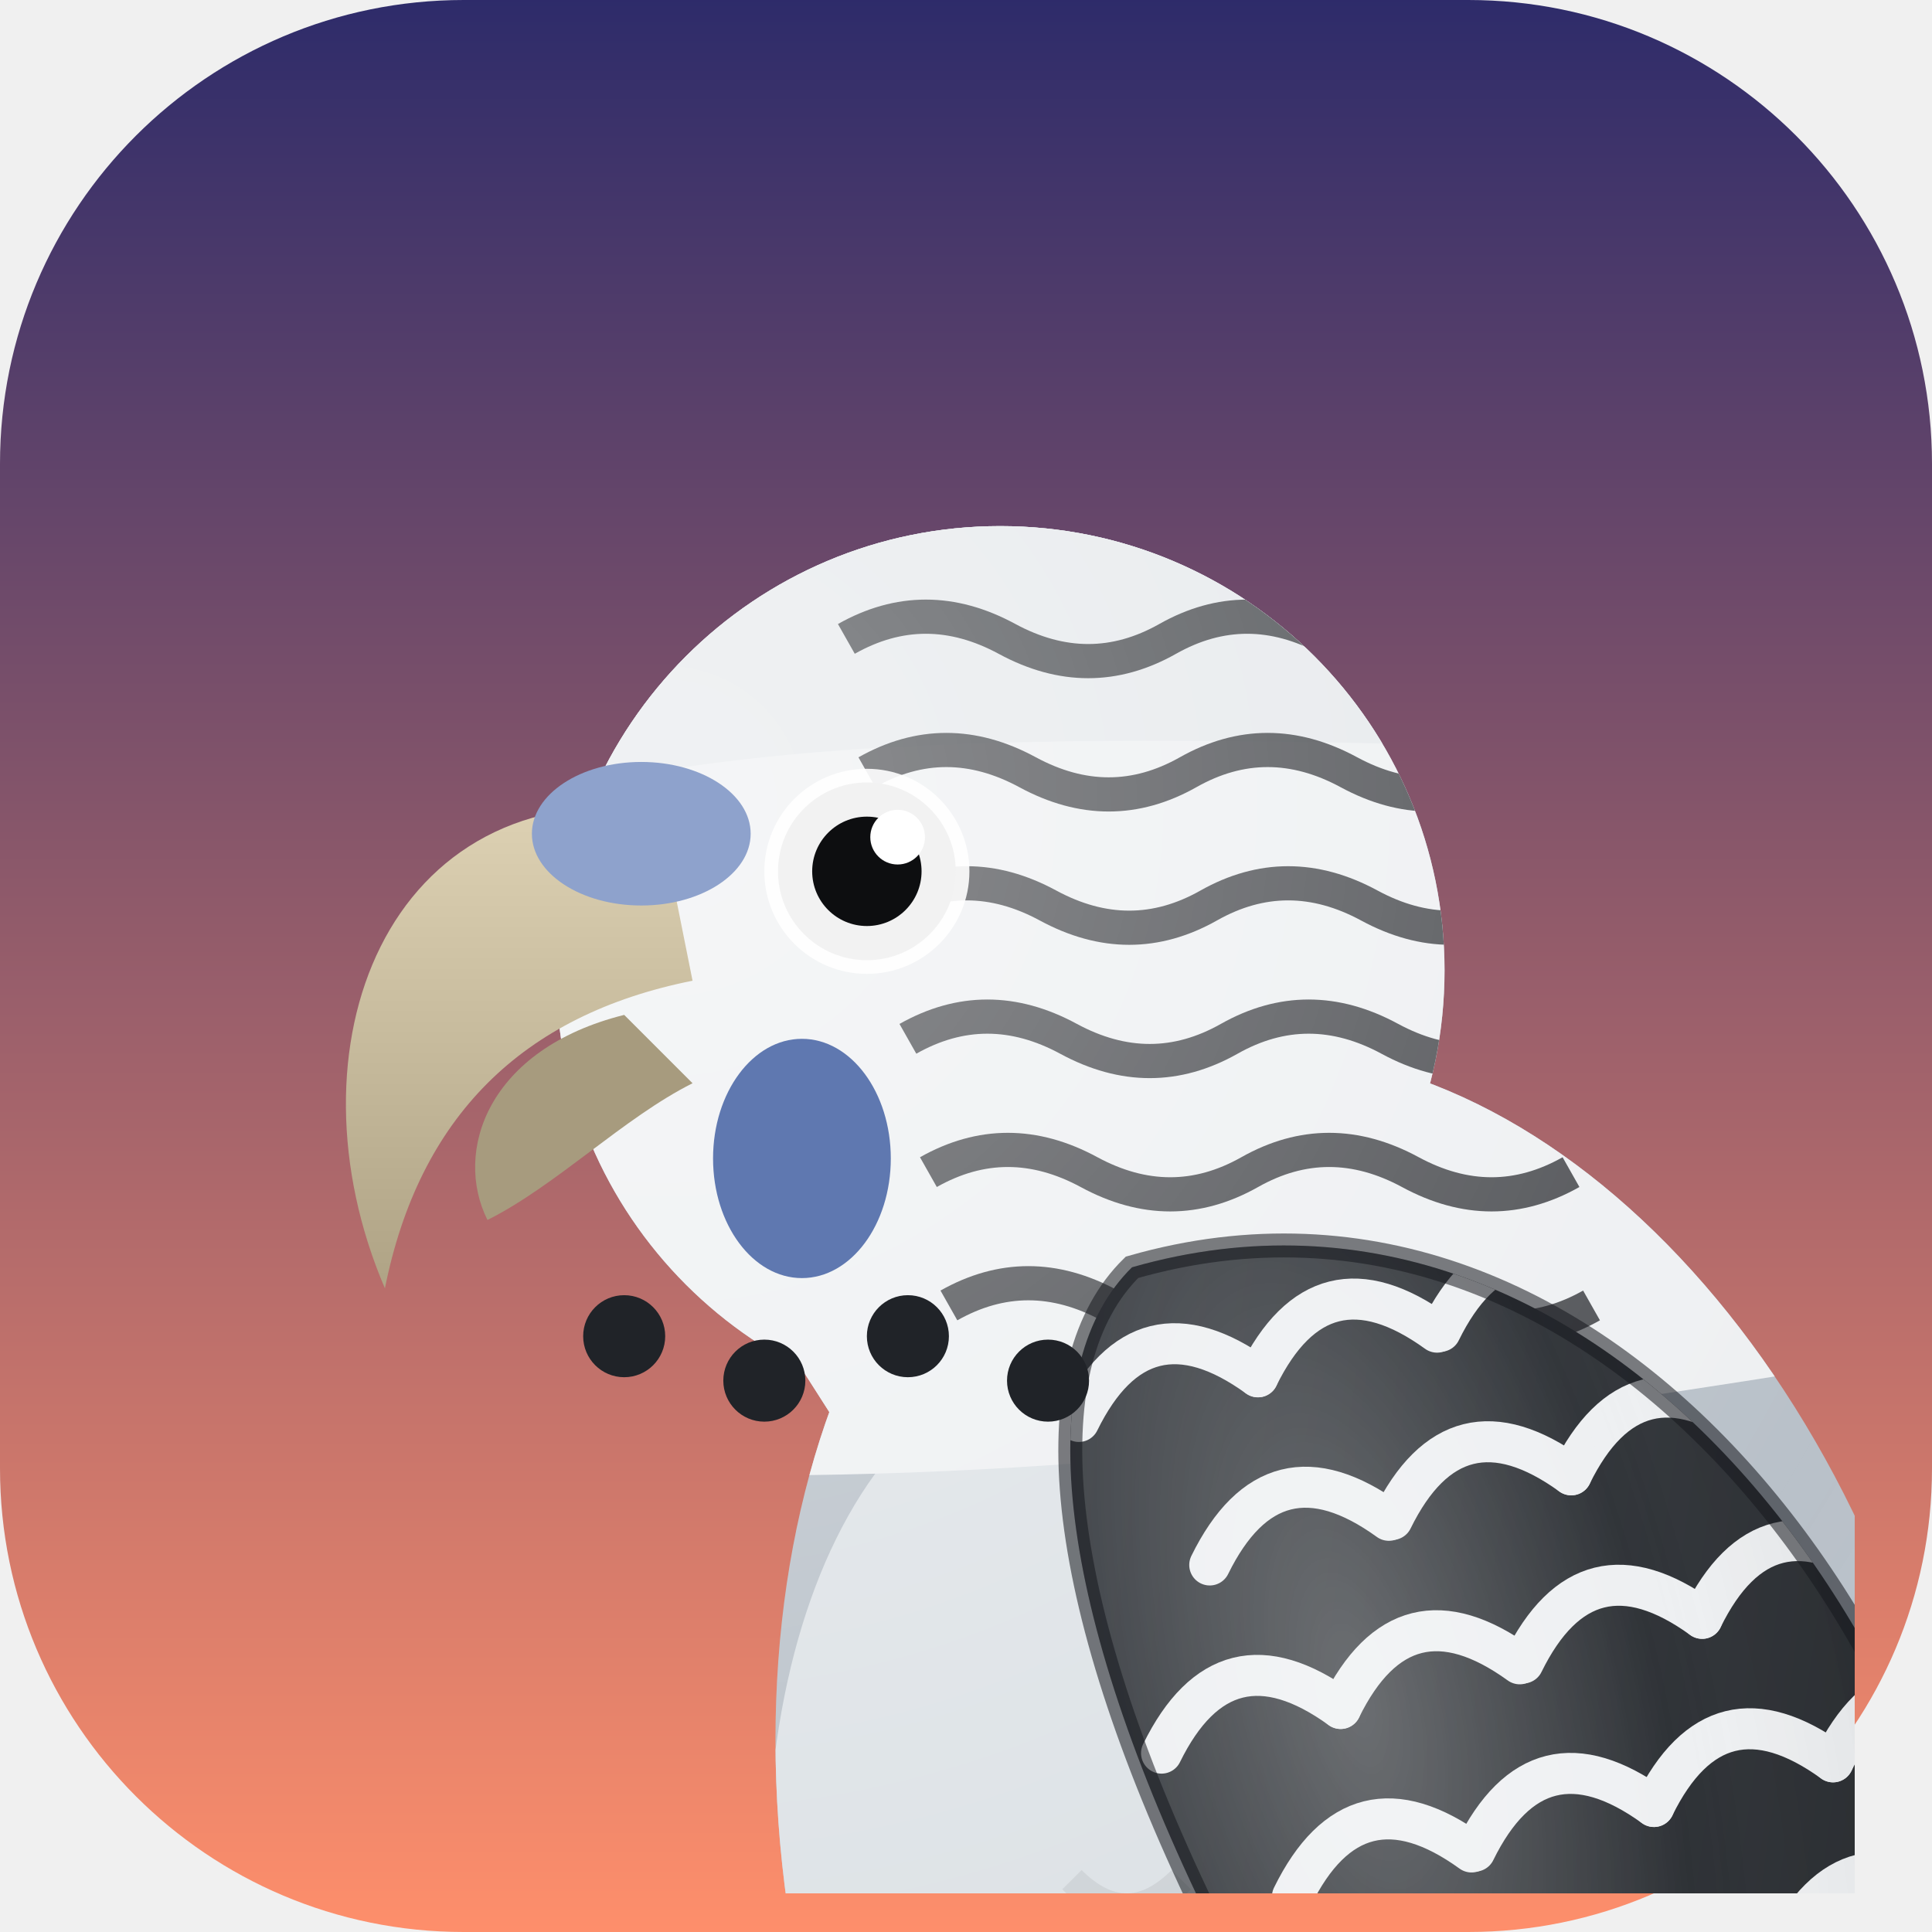
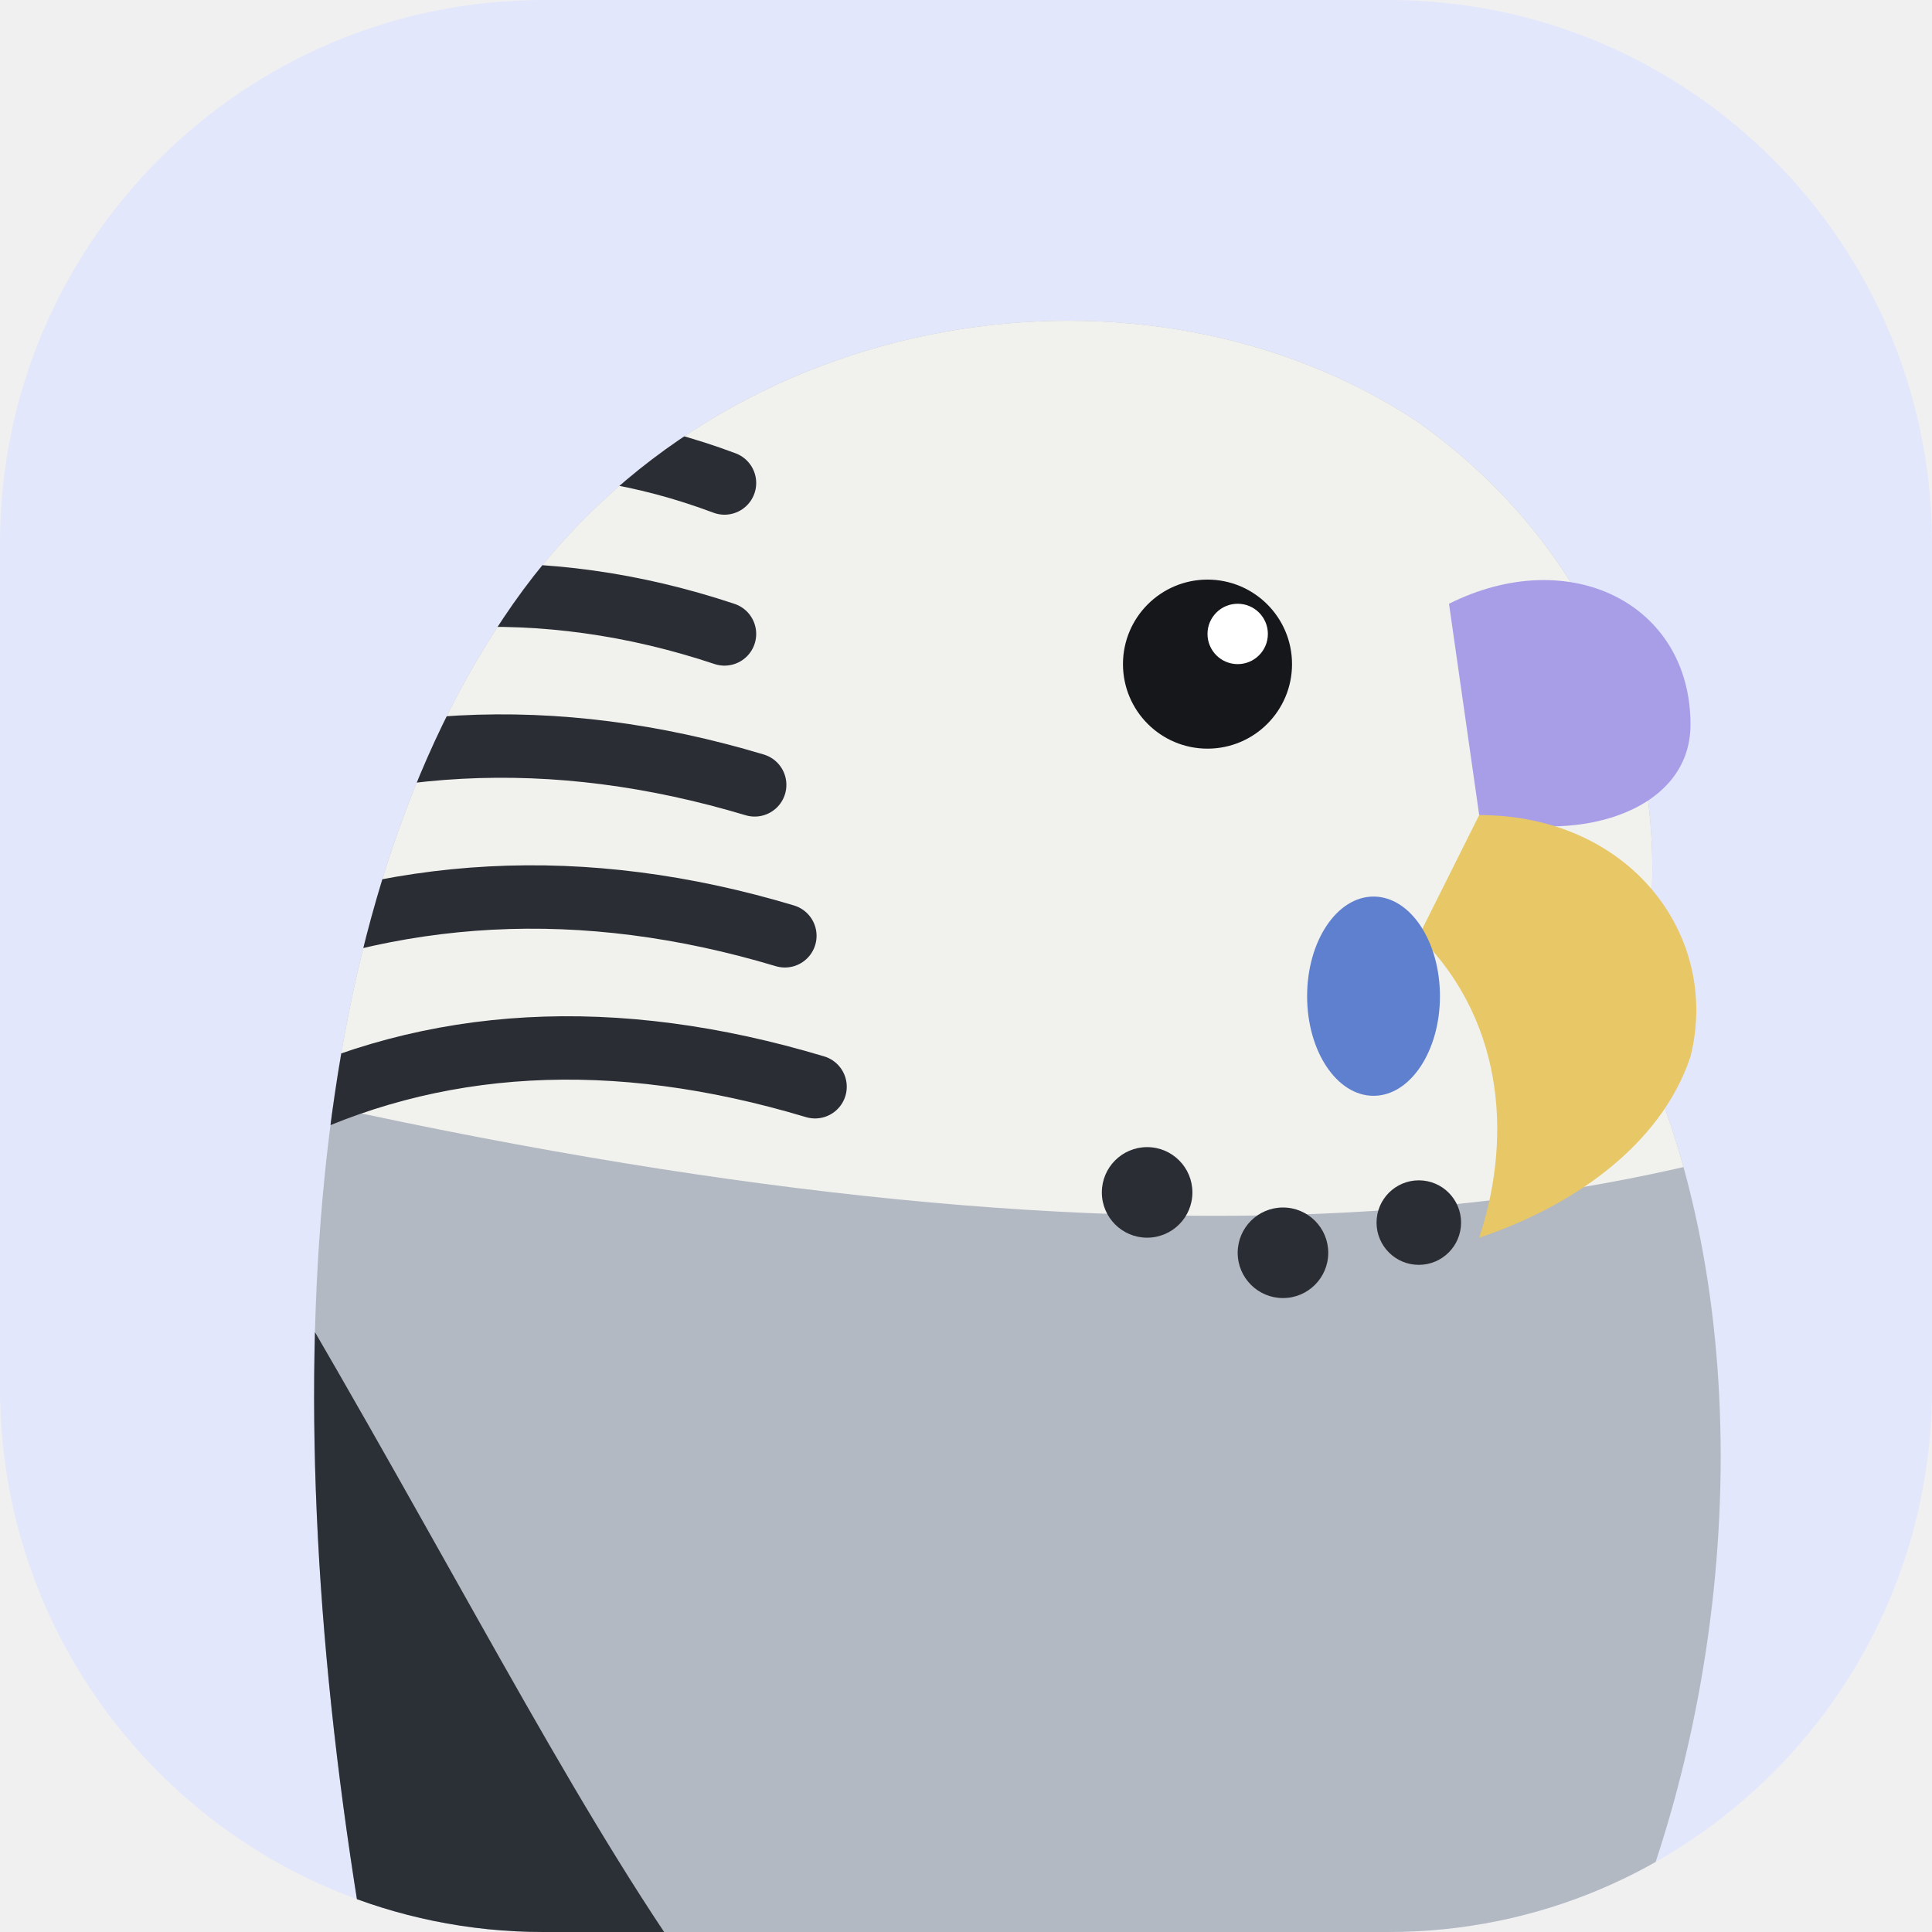
- <svg xmlns="http://www.w3.org/2000/svg" viewBox="0 0 100 100">
+ <svg xmlns="http://www.w3.org/2000/svg" viewBox="0 0 64 64" role="img" aria-label="PixelTime">
  <defs>
-     <linearGradient id="bgz" x1="0" y1="0" x2="0" y2="1">
-       <stop offset="0" stop-color="#2d2b6a" />
-       <stop offset="1" stop-color="#ff8f6b" />
-     </linearGradient>
+     <clipPath id="lg-c">
+       <rect width="64" height="64" rx="18" />
+     </clipPath>
+     <clipPath id="lg-h">
+       <path d="M12 64 C9 46 10 30 17 20 C24 10 38 8 47 14 C54 19 56 27 54 34 C58 42 58 54 54 64Z" />
+     </clipPath>
  </defs>
-   <rect width="100" height="100" rx="24" fill="url(#bgz)" />
-   <svg viewBox="13 5 52 52" x="4" y="6" width="92" height="92" role="img" aria-label="Pixel">
-     <defs>
-       <radialGradient id="k1_lit" cx="0.3" cy="0.25" r="0.85">
-         <stop offset="0" stop-color="#fff" stop-opacity=".38" />
-         <stop offset=".45" stop-color="#fff" stop-opacity="0" />
-         <stop offset=".8" stop-color="#000" stop-opacity=".1" />
-         <stop offset="1" stop-color="#000" stop-opacity=".28" />
-       </radialGradient>
-       <linearGradient id="k1_wing" x1="0" y1="0" x2="1" y2="1">
-         <stop offset="0" stop-color="#404449" />
-         <stop offset="1" stop-color="#1e2125" />
-       </linearGradient>
-       <linearGradient id="k1_beak" x1="0" y1="0" x2="0" y2="1">
-         <stop offset="0" stop-color="#ddd1b3" />
-         <stop offset="1" stop-color="#afa385" />
-       </linearGradient>
-       <linearGradient id="k1_wood" x1="0" y1="0" x2="0" y2="1">
-         <stop offset="0" stop-color="#9a7350" />
-         <stop offset=".5" stop-color="#6e4c32" />
-         <stop offset="1" stop-color="#4a3222" />
-       </linearGradient>
-       <linearGradient id="k1_tail" x1="0" y1="0" x2="1" y2="1">
-         <stop offset="0" stop-color="#3b4148" />
-         <stop offset="1" stop-color="#20242a" />
-       </linearGradient>
-       <clipPath id="k1_clip">
-         <ellipse cx="51" cy="57" rx="17" ry="25" transform="rotate(-14 51 57)" />
-         <circle cx="40" cy="30" r="13" />
-         <path d="M30.9 36.5 L49.75 25.45 L56.1 44.5 L40.8 52Z" />
-       </clipPath>
-     </defs>
-     <path d="M59.3 75.2 Q69.3 93.9 81.5 102.6 Q77.5 88.2 63.4 72.3Z" fill="#252a31" stroke="#1b1f24" stroke-width=".5" />
-     <path d="M59.1 74.9 Q68.2 97.3 80.1 109.1 Q77 92.6 63.5 72.6Z" fill="url(#k1_tail)" stroke="#1b1f24" stroke-width=".5" />
-     <path d="M59 74.6 Q64.2 95.3 73.9 106.6 Q73.5 91.7 63.6 72.9Z" fill="#252a31" stroke="#1b1f24" stroke-width=".5" />
-     <g clip-path="url(#k1_clip)">
-       <rect x="0" y="0" width="100" height="100" fill="#b9c1c9" />
-       <ellipse cx="46.1" cy="62.1" rx="12.2" ry="21.3" fill="#dde2e6" transform="rotate(-14 46.1 62.1)" />
-       <path d="M0 0 H100 V35.9 C60.8 41.7 45.2 46.3 21.8 44.3 L0 44.3Z" fill="#eef0f2" />
-       <path d="M0 0 H100 V25.5 C47.8 22.9 34.8 22.2 24.4 25.5 L0 25.5Z" fill="#e6e9ec" />
-       <path d="M35.5 20.3 q2.3 -1.3 4.7 0 t4.7 0 t4.7 0 t4.7 0" fill="none" stroke="#25282d" stroke-width="1" opacity=".8" />
-       <path d="M36.1 24.2 q2.3 -1.3 4.7 0 t4.7 0 t4.7 0 t4.7 0" fill="none" stroke="#25282d" stroke-width="1" opacity=".8" />
-       <path d="M36.7 28.1 q2.3 -1.3 4.7 0 t4.7 0 t4.7 0 t4.7 0" fill="none" stroke="#25282d" stroke-width="1" opacity=".8" />
-       <path d="M37.3 32 q2.3 -1.3 4.7 0 t4.7 0 t4.7 0 t4.7 0" fill="none" stroke="#25282d" stroke-width="1" opacity=".8" />
-       <path d="M37.9 35.9 q2.3 -1.3 4.7 0 t4.7 0 t4.7 0 t4.7 0" fill="none" stroke="#25282d" stroke-width="1" opacity=".8" />
-       <path d="M38.5 39.8 q2.3 -1.3 4.7 0 t4.7 0 t4.7 0 t4.7 0" fill="none" stroke="#25282d" stroke-width="1" opacity=".8" />
-       <path d="M42.1 56.6 q1.6 1.6 3.2 0" stroke="#000" stroke-opacity=".07" stroke-width=".8" fill="none" />
-       <path d="M47.1 55.4 q1.6 1.6 3.2 0" stroke="#000" stroke-opacity=".07" stroke-width=".8" fill="none" />
-       <path d="M52 54.2 q1.6 1.6 3.2 0" stroke="#000" stroke-opacity=".07" stroke-width=".8" fill="none" />
-       <path d="M44 63.9 q1.6 1.6 3.2 0" stroke="#000" stroke-opacity=".07" stroke-width=".8" fill="none" />
-       <path d="M48.9 62.7 q1.6 1.6 3.2 0" stroke="#000" stroke-opacity=".07" stroke-width=".8" fill="none" />
-       <path d="M53.9 61.4 q1.6 1.6 3.2 0" stroke="#000" stroke-opacity=".07" stroke-width=".8" fill="none" />
-       <path d="M45.8 71.2 q1.6 1.6 3.2 0" stroke="#000" stroke-opacity=".07" stroke-width=".8" fill="none" />
-       <rect x="0" y="0" width="100" height="100" fill="url(#k1_lit)" />
+   <g clip-path="url(#lg-c)">
+     <rect width="64" height="64" fill="#e3e7fb" />
+     <path d="M12 64 C9 46 10 30 17 20 C24 10 38 8 47 14 C54 19 56 27 54 34 C58 42 58 54 54 64Z" fill="#b3b9c2" />
+     <g clip-path="url(#lg-h)">
+       <path d="M0 0 H64 V36 C50 42 30 42 0 34Z" fill="#f1f1ee" />
+       <path d="M8 17 Q16 13 24 16 M6 22 Q15 18 24 21 M6 27 Q15 23 25 26 M7 32 Q16 28 26 31 M9 37 Q17 33 27 36" stroke="#2a2d33" stroke-width="2.1" fill="none" stroke-linecap="round" />
+       <path d="M8 40 C14 50 18 58 22 64 L8 64Z" fill="#2b2f36" />
    </g>
-     <g transform="rotate(-14 51 57)">
-       <clipPath id="k1_wc">
-         <path d="M48.5 37.5 C62.9 37 70 54.5 67.2 68.3 C65.5 79.5 62.9 88.3 61.5 92.5 C54.4 82 48.5 69.5 45.9 55.8 C43.9 45.8 45.1 39.5 48.5 37.5Z" />
-       </clipPath>
-       <path d="M48.5 37.5 C62.9 37 70 54.5 67.2 68.3 C65.5 79.5 62.9 88.3 61.5 92.5 C54.4 82 48.5 69.5 45.9 55.8 C43.9 45.8 45.1 39.5 48.5 37.5Z" fill="url(#k1_wing)" />
-       <g clip-path="url(#k1_wc)">
-         <path d="M50.8 61.1 Q55.3 80.8 61.2 93.2 Q59.6 79.6 52.9 60.4Z" fill="#292c2f" stroke="#6b6d6f" stroke-width=".5" />
-         <path d="M53.5 62.4 Q59.4 81.8 66.1 93.7 Q63.6 80.3 55.6 61.6Z" fill="#191c20" stroke="#6b6d6f" stroke-width=".5" />
-         <path d="M56.3 63.7 Q63.5 82.6 71 94.1 Q67.5 80.9 58.3 62.8Z" fill="#292c2f" stroke="#6b6d6f" stroke-width=".5" />
-         <path d="M59 65 Q67.6 83.4 75.9 94.3 Q71.5 81.3 61 64Z" fill="#191c20" stroke="#6b6d6f" stroke-width=".5" />
-         <path d="M61.8 66.3 Q71.6 84.1 80.6 94.4 Q75.3 81.8 63.7 65.2Z" fill="#292c2f" stroke="#6b6d6f" stroke-width=".5" />
-         <path d="M45.9 41.5 q2.7 -3.2 5.4 0" fill="none" stroke="#eef0f2" stroke-width="1.2" stroke-linecap="round" />
-         <path d="M51.3 41.5 q2.7 -3.2 5.4 0" fill="none" stroke="#eef0f2" stroke-width="1.2" stroke-linecap="round" />
-         <path d="M56.8 41.5 q2.7 -3.2 5.4 0" fill="none" stroke="#eef0f2" stroke-width="1.2" stroke-linecap="round" />
-         <path d="M62.2 41.5 q2.7 -3.2 5.4 0" fill="none" stroke="#eef0f2" stroke-width="1.2" stroke-linecap="round" />
-         <path d="M48.6 46.5 q2.7 -3.2 5.4 0" fill="none" stroke="#eef0f2" stroke-width="1.2" stroke-linecap="round" />
-         <path d="M54.1 46.5 q2.7 -3.2 5.4 0" fill="none" stroke="#eef0f2" stroke-width="1.2" stroke-linecap="round" />
-         <path d="M59.5 46.5 q2.7 -3.2 5.4 0" fill="none" stroke="#eef0f2" stroke-width="1.2" stroke-linecap="round" />
-         <path d="M64.9 46.5 q2.7 -3.2 5.4 0" fill="none" stroke="#eef0f2" stroke-width="1.2" stroke-linecap="round" />
-         <path d="M45.9 51.5 q2.7 -3.2 5.4 0" fill="none" stroke="#eef0f2" stroke-width="1.2" stroke-linecap="round" />
-         <path d="M51.3 51.5 q2.7 -3.2 5.4 0" fill="none" stroke="#eef0f2" stroke-width="1.2" stroke-linecap="round" />
-         <path d="M56.8 51.5 q2.7 -3.2 5.4 0" fill="none" stroke="#eef0f2" stroke-width="1.2" stroke-linecap="round" />
-         <path d="M62.2 51.5 q2.7 -3.2 5.4 0" fill="none" stroke="#eef0f2" stroke-width="1.2" stroke-linecap="round" />
-         <path d="M48.6 56.5 q2.7 -3.2 5.4 0" fill="none" stroke="#eef0f2" stroke-width="1.2" stroke-linecap="round" />
-         <path d="M54.1 56.5 q2.7 -3.2 5.4 0" fill="none" stroke="#eef0f2" stroke-width="1.2" stroke-linecap="round" />
-         <path d="M59.5 56.5 q2.7 -3.2 5.4 0" fill="none" stroke="#eef0f2" stroke-width="1.2" stroke-linecap="round" />
-         <path d="M64.9 56.5 q2.7 -3.2 5.4 0" fill="none" stroke="#eef0f2" stroke-width="1.2" stroke-linecap="round" />
-         <path d="M45.9 61.5 q2.7 -3.2 5.4 0" fill="none" stroke="#eef0f2" stroke-width="1.2" stroke-linecap="round" />
-         <path d="M51.3 61.5 q2.7 -3.2 5.4 0" fill="none" stroke="#eef0f2" stroke-width="1.2" stroke-linecap="round" />
-         <path d="M56.8 61.5 q2.7 -3.2 5.4 0" fill="none" stroke="#eef0f2" stroke-width="1.2" stroke-linecap="round" />
-         <path d="M62.2 61.5 q2.7 -3.2 5.4 0" fill="none" stroke="#eef0f2" stroke-width="1.2" stroke-linecap="round" />
-         <path d="M48.6 66.5 q2.7 -3.2 5.4 0" fill="none" stroke="#eef0f2" stroke-width="1.2" stroke-linecap="round" />
-         <path d="M54.1 66.5 q2.7 -3.2 5.4 0" fill="none" stroke="#eef0f2" stroke-width="1.2" stroke-linecap="round" />
-         <path d="M59.5 66.5 q2.7 -3.2 5.4 0" fill="none" stroke="#eef0f2" stroke-width="1.2" stroke-linecap="round" />
-         <path d="M64.9 66.5 q2.7 -3.2 5.4 0" fill="none" stroke="#eef0f2" stroke-width="1.2" stroke-linecap="round" />
-         <path d="M48.5 37.5 C62.9 37 70 54.5 67.2 68.3 C65.5 79.5 62.9 88.3 61.5 92.5 C54.4 82 48.5 69.5 45.9 55.8 C43.9 45.8 45.1 39.5 48.5 37.5Z" fill="url(#k1_lit)" opacity=".7" />
-       </g>
-       <path d="M48.5 37.5 C62.9 37 70 54.5 67.2 68.3 C65.5 79.5 62.9 88.3 61.5 92.5 C54.4 82 48.5 69.5 45.9 55.8 C43.9 45.8 45.1 39.5 48.5 37.5Z" fill="none" stroke="#17191d" stroke-opacity=".55" stroke-width=".7" />
-     </g>
-     <ellipse cx="34.2" cy="35.5" rx="2.6" ry="3.5" fill="#5f78b0" />
-     <circle cx="29" cy="40.7" r="1.2" fill="#202328" />
-     <circle cx="33.1" cy="42" r="1.2" fill="#202328" />
-     <circle cx="37.3" cy="40.7" r="1.2" fill="#202328" />
-     <circle cx="41.4" cy="42" r="1.2" fill="#202328" />
-     <circle cx="36.1" cy="27.1" r="3" fill="#ffffff" opacity=".9" />
-     <circle cx="36.1" cy="27.1" r="2.6" fill="#f2f2f2" />
-     <circle cx="36.1" cy="27.1" r="1.6" fill="#0d0e10" />
-     <circle cx="37" cy="26.1" r="0.8" fill="#ffffff" />
-     <path transform="translate(28 30.3)" d="M2 -5 C-6 -6 -9 2 -6 9 C-5 4 -2 1 3 0Z" fill="url(#k1_beak)" />
-     <path transform="translate(28 30.3)" d="M1 1 C-3 2 -4 5 -3 7 C-1 6 1 4 3 3Z" fill="#a79b7e" />
-     <ellipse cx="29.5" cy="26" rx="3.2" ry="2.1" fill="#8ea2cc" />
-   </svg>
+   </g>
+   <circle cx="40" cy="22" r="2.8" fill="#16171b" />
+   <circle cx="41" cy="21" r="1" fill="#fff" />
+   <path d="M48 20 C52 18 56 20 56 24 C56 27 52 28 49 27Z" fill="#a89ee8" />
+   <path d="M49 27 C54 27 57 31 56 35 C55 38 52 40 49 41 C50 38 50 34 47 31Z" fill="#e7c766" />
+   <ellipse cx="45.5" cy="33" rx="2.2" ry="3.3" fill="#5f7fcf" />
+   <g fill="#2a2d33">
+     <circle cx="38" cy="39.5" r="1.5" />
+     <circle cx="42.5" cy="41.5" r="1.5" />
+     <circle cx="47" cy="40.5" r="1.4" />
+   </g>
</svg>
